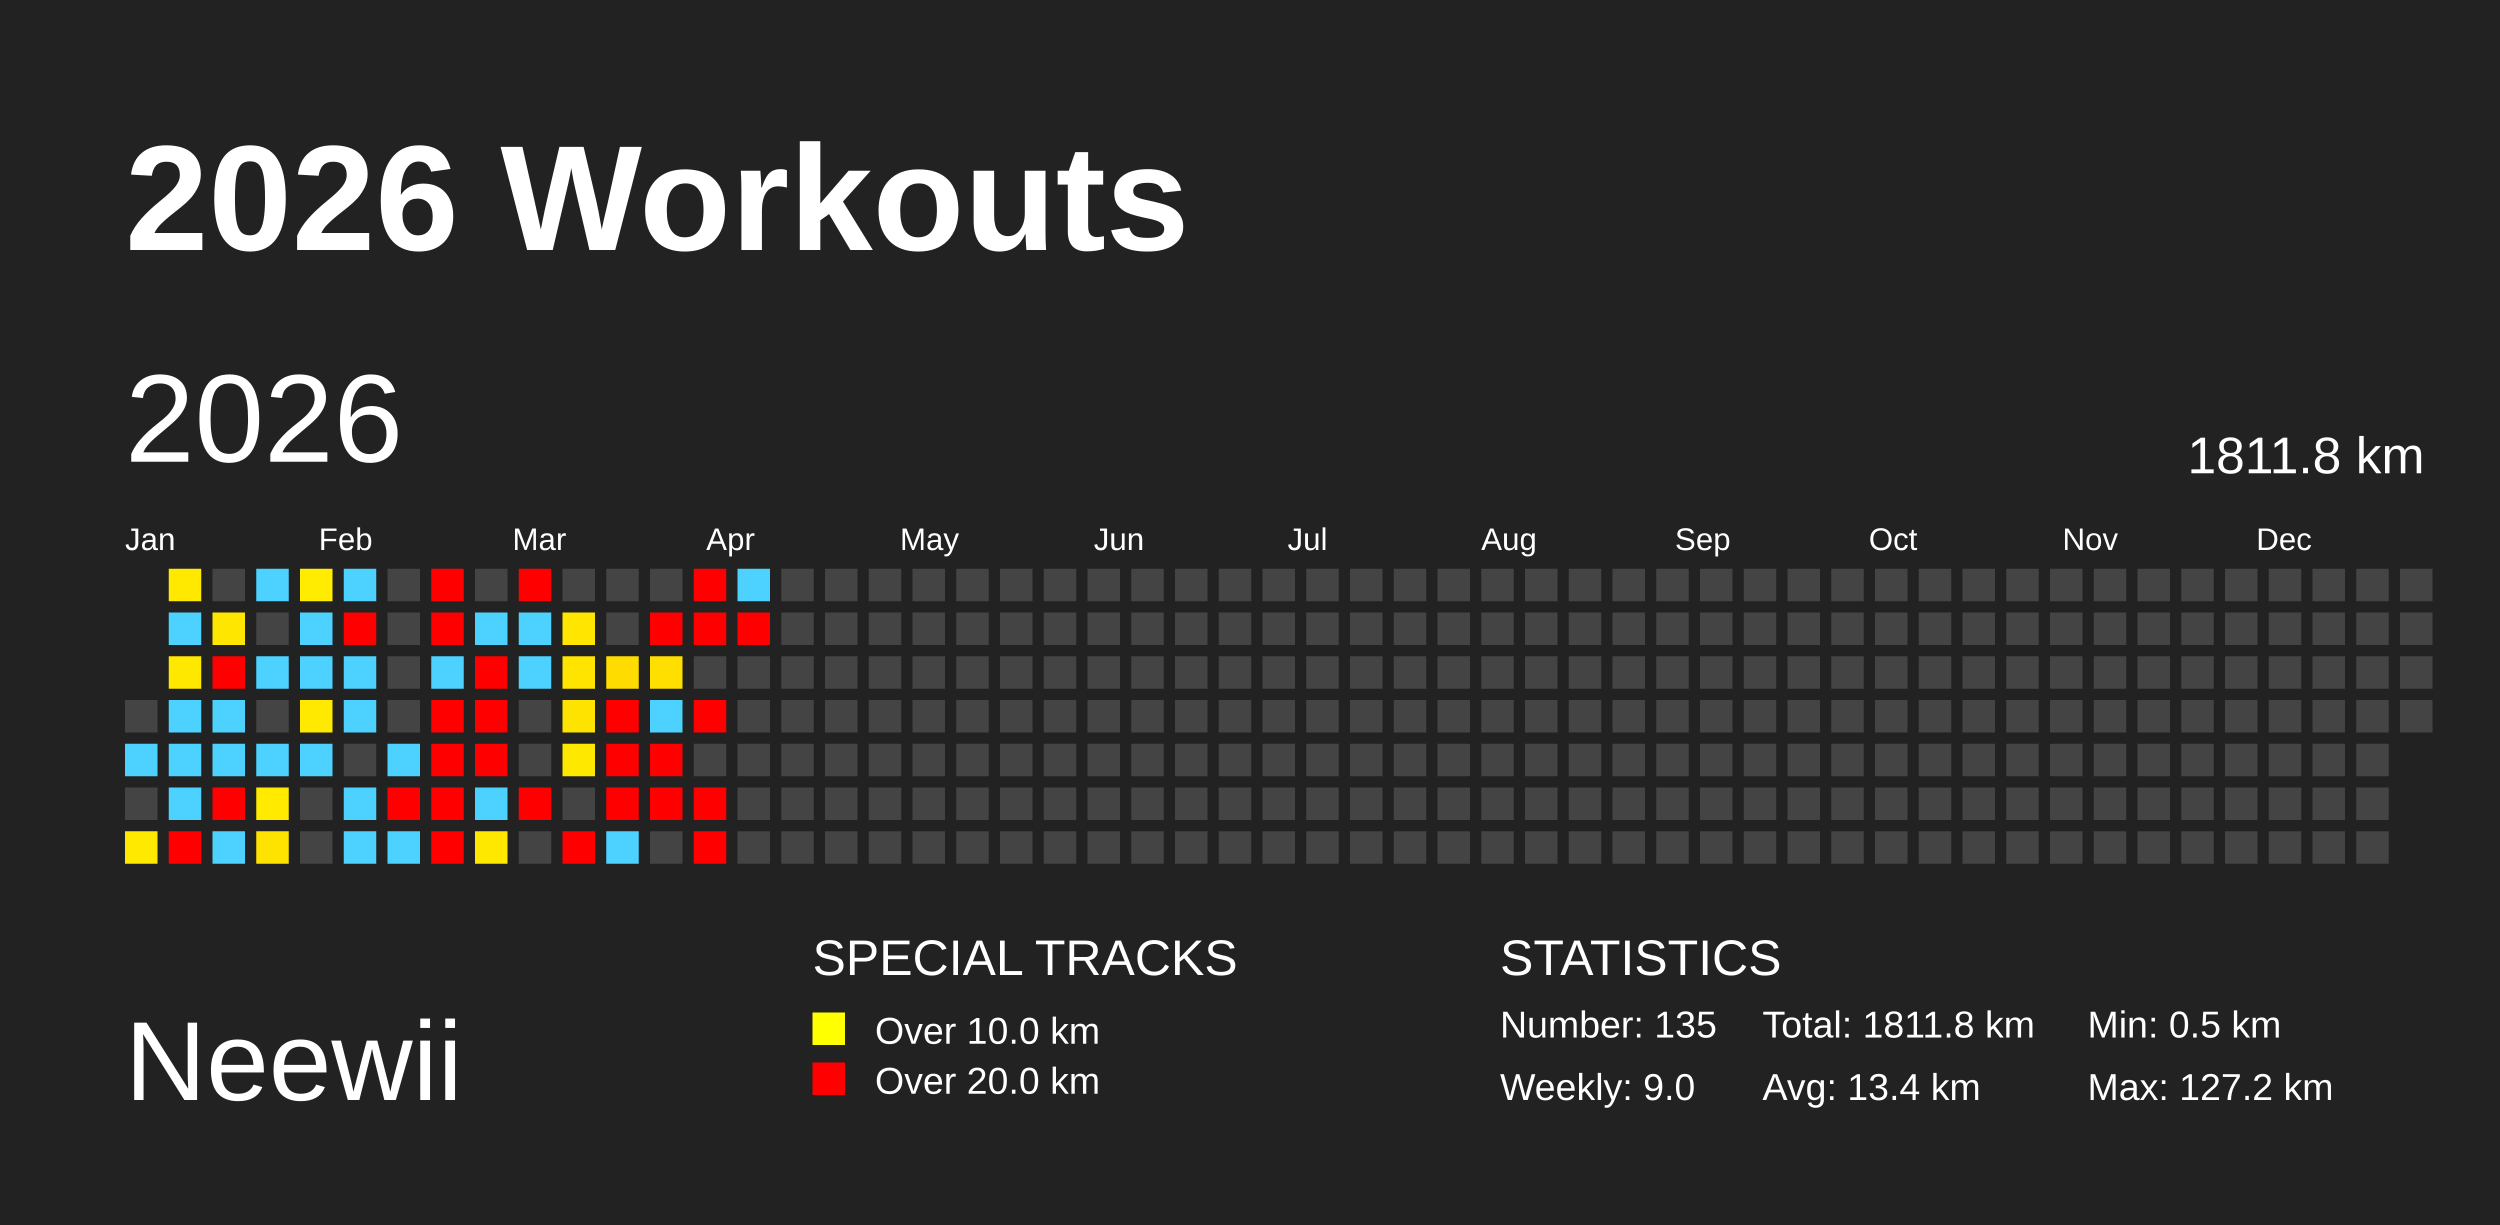
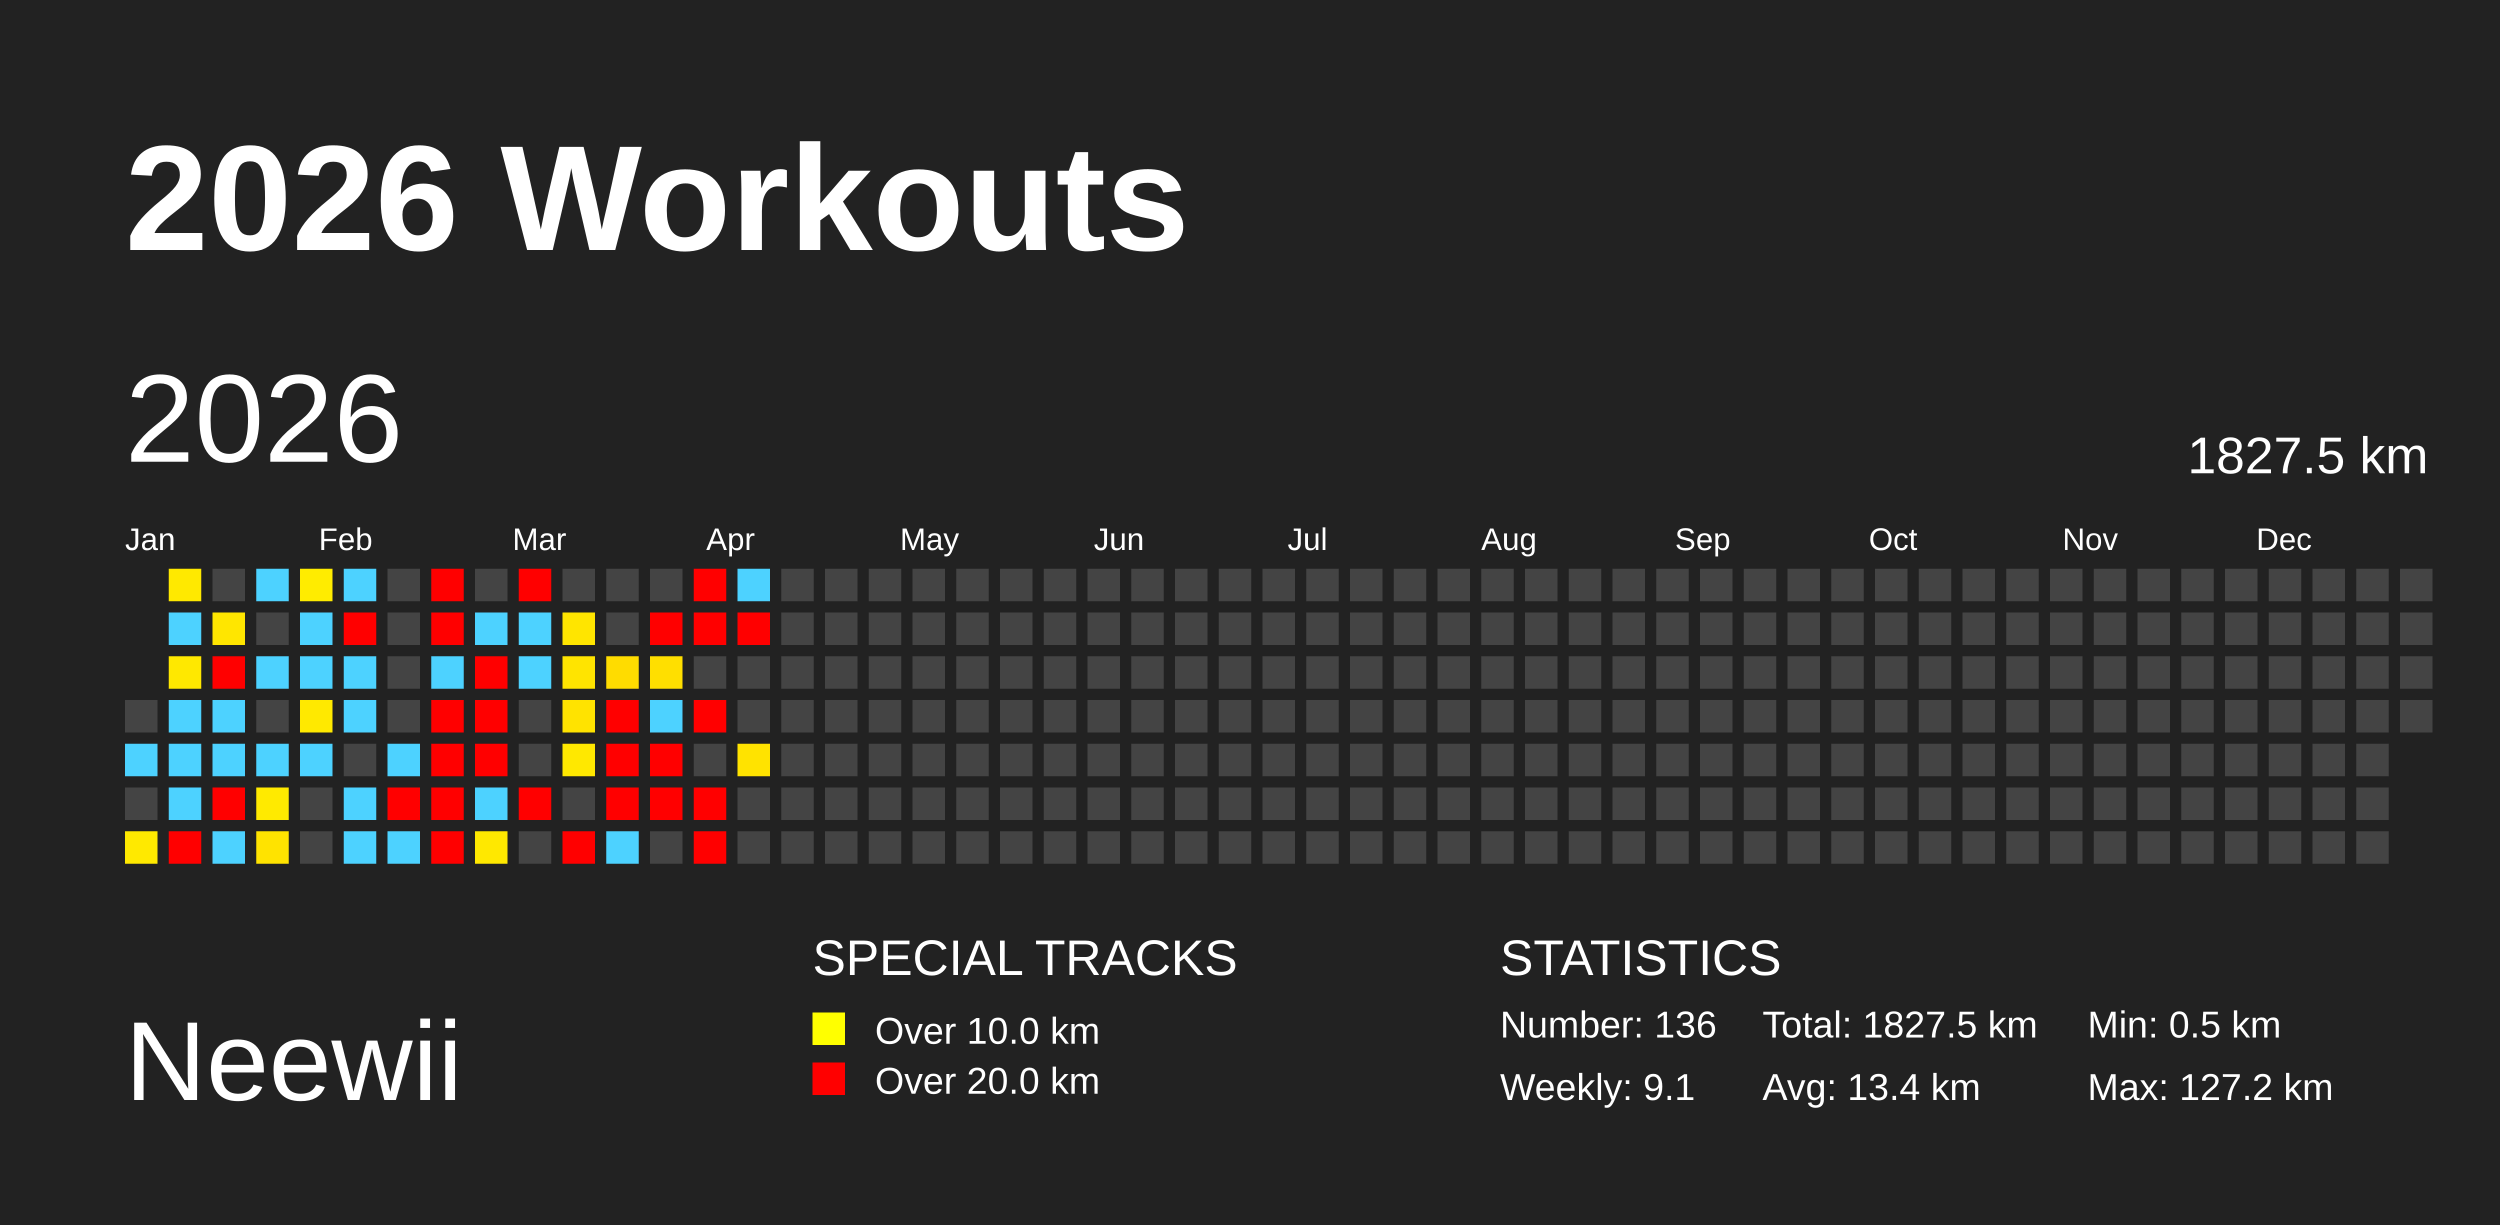
<svg xmlns="http://www.w3.org/2000/svg" baseProfile="full" height="98mm" version="1.1" viewBox="0,0,200,98" width="200mm">
  <defs />
  <rect fill="#222222" height="98" width="200" x="0" y="0" />
  <text fill="#FFFFFF" style="font-size:12px; font-family:Arial; font-weight:bold;" x="10" y="20">2026 Workouts</text>
  <text fill="#FFFFFF" style="font-size:9px; font-family:Arial" x="10" y="88">Neewii</text>
  <text fill="#FFFFFF" style="font-size:4px; font-family:Arial" x="65" y="78">SPECIAL TRACKS</text>
  <rect fill="yellow" height="2.6" width="2.6" x="65" y="81" />
  <text fill="#FFFFFF" style="font-size:3px; font-family:Arial" x="70" y="83.5">Over 10.0 km</text>
  <rect fill="red" height="2.6" width="2.6" x="65" y="85" />
  <text fill="#FFFFFF" style="font-size:3px; font-family:Arial" x="70" y="87.5">Over 20.0 km</text>
  <text fill="#FFFFFF" style="font-size:4px; font-family:Arial" x="120" y="78">STATISTICS</text>
-   <text fill="#FFFFFF" style="font-size:3px; font-family:Arial" x="120" y="83">Number: 135</text>
-   <text fill="#FFFFFF" style="font-size:3px; font-family:Arial" x="120" y="88">Weekly: 9.0</text>
-   <text fill="#FFFFFF" style="font-size:3px; font-family:Arial" x="141" y="83">Total: 1811.8 km</text>
+   <text fill="#FFFFFF" style="font-size:3px; font-family:Arial" x="120" y="83">Number: 136</text>
+   <text fill="#FFFFFF" style="font-size:3px; font-family:Arial" x="120" y="88">Weekly: 9.1</text>
+   <text fill="#FFFFFF" style="font-size:3px; font-family:Arial" x="141" y="83">Total: 1827.5 km</text>
  <text fill="#FFFFFF" style="font-size:3px; font-family:Arial" x="141" y="88">Avg: 13.4 km</text>
  <text fill="#FFFFFF" style="font-size:3px; font-family:Arial" x="167" y="83">Min: 0.5 km</text>
  <text fill="#FFFFFF" style="font-size:3px; font-family:Arial" x="167" y="88">Max: 127.2 km</text>
  <text dominant-baseline="hanging" fill="#FFFFFF" style="font-size:10.0px; font-family:Arial;" x="10" y="30">2026</text>
-   <text dominant-baseline="hanging" fill="#FFFFFF" style="font-size:4.125px; font-family:Arial;" x="175" y="35">1811.8 km</text>
+   <text dominant-baseline="hanging" fill="#FFFFFF" style="font-size:4.125px; font-family:Arial;" x="175" y="35">1827.5 km</text>
  <text fill="#FFFFFF" style="font-size:2.5px; font-family:Arial" x="10.0" y="44">Jan</text>
  <text fill="#FFFFFF" style="font-size:2.5px; font-family:Arial" x="25.5" y="44">Feb</text>
  <text fill="#FFFFFF" style="font-size:2.5px; font-family:Arial" x="41.0" y="44">Mar</text>
  <text fill="#FFFFFF" style="font-size:2.5px; font-family:Arial" x="56.5" y="44">Apr</text>
  <text fill="#FFFFFF" style="font-size:2.5px; font-family:Arial" x="72.0" y="44">May</text>
  <text fill="#FFFFFF" style="font-size:2.5px; font-family:Arial" x="87.5" y="44">Jun</text>
  <text fill="#FFFFFF" style="font-size:2.5px; font-family:Arial" x="103.0" y="44">Jul</text>
  <text fill="#FFFFFF" style="font-size:2.5px; font-family:Arial" x="118.5" y="44">Aug</text>
  <text fill="#FFFFFF" style="font-size:2.5px; font-family:Arial" x="134.0" y="44">Sep</text>
  <text fill="#FFFFFF" style="font-size:2.5px; font-family:Arial" x="149.5" y="44">Oct</text>
  <text fill="#FFFFFF" style="font-size:2.5px; font-family:Arial" x="165.0" y="44">Nov</text>
  <text fill="#FFFFFF" style="font-size:2.5px; font-family:Arial" x="180.5" y="44">Dec</text>
  <rect fill="#444444" height="2.6" width="2.6" x="10.0" y="56.0" />
  <rect fill="#4dd2ff" height="2.6" width="2.6" x="10.0" y="59.5" />
  <rect fill="#444444" height="2.6" width="2.6" x="10.0" y="63.0" />
  <rect fill="#ffe900" height="2.6" width="2.6" x="10.0" y="66.5" />
  <rect fill="#ffe900" height="2.6" width="2.6" x="13.5" y="45.5" />
  <rect fill="#4dd2ff" height="2.6" width="2.6" x="13.5" y="49.0" />
  <rect fill="#ffe800" height="2.6" width="2.6" x="13.5" y="52.5" />
  <rect fill="#4dd2ff" height="2.6" width="2.6" x="13.5" y="56.0" />
  <rect fill="#4dd2ff" height="2.6" width="2.6" x="13.5" y="59.5" />
  <rect fill="#4dd2ff" height="2.6" width="2.6" x="13.5" y="63.0" />
  <rect fill="red" height="2.6" width="2.6" x="13.5" y="66.5" />
  <rect fill="#444444" height="2.6" width="2.6" x="17.0" y="45.5" />
  <rect fill="#ffe600" height="2.6" width="2.6" x="17.0" y="49.0" />
  <rect fill="red" height="2.6" width="2.6" x="17.0" y="52.5" />
  <rect fill="#4dd2ff" height="2.6" width="2.6" x="17.0" y="56.0" />
  <rect fill="#4dd2ff" height="2.6" width="2.6" x="17.0" y="59.5" />
  <rect fill="red" height="2.6" width="2.6" x="17.0" y="63.0" />
  <rect fill="#4dd2ff" height="2.6" width="2.6" x="17.0" y="66.5" />
  <rect fill="#4dd2ff" height="2.6" width="2.6" x="20.5" y="45.5" />
  <rect fill="#444444" height="2.6" width="2.6" x="20.5" y="49.0" />
  <rect fill="#4dd2ff" height="2.6" width="2.6" x="20.5" y="52.5" />
  <rect fill="#444444" height="2.6" width="2.6" x="20.5" y="56.0" />
  <rect fill="#4dd2ff" height="2.6" width="2.6" x="20.5" y="59.5" />
  <rect fill="#ffea00" height="2.6" width="2.6" x="20.5" y="63.0" />
  <rect fill="#ffe300" height="2.6" width="2.6" x="20.5" y="66.5" />
  <rect fill="#ffec00" height="2.6" width="2.6" x="24.0" y="45.5" />
  <rect fill="#4dd2ff" height="2.6" width="2.6" x="24.0" y="49.0" />
  <rect fill="#4dd2ff" height="2.6" width="2.6" x="24.0" y="52.5" />
  <rect fill="#ffe900" height="2.6" width="2.6" x="24.0" y="56.0" />
  <rect fill="#4dd2ff" height="2.6" width="2.6" x="24.0" y="59.5" />
  <rect fill="#444444" height="2.6" width="2.6" x="24.0" y="63.0" />
  <rect fill="#444444" height="2.6" width="2.6" x="24.0" y="66.5" />
  <rect fill="#4dd2ff" height="2.6" width="2.6" x="27.5" y="45.5" />
  <rect fill="red" height="2.6" width="2.6" x="27.5" y="49.0" />
  <rect fill="#4dd2ff" height="2.6" width="2.6" x="27.5" y="52.5" />
  <rect fill="#4dd2ff" height="2.6" width="2.6" x="27.5" y="56.0" />
  <rect fill="#444444" height="2.6" width="2.6" x="27.5" y="59.5" />
  <rect fill="#4dd2ff" height="2.6" width="2.6" x="27.5" y="63.0" />
  <rect fill="#4dd2ff" height="2.6" width="2.6" x="27.5" y="66.5" />
  <rect fill="#444444" height="2.6" width="2.6" x="31.0" y="45.5" />
  <rect fill="#444444" height="2.6" width="2.6" x="31.0" y="49.0" />
  <rect fill="#444444" height="2.6" width="2.6" x="31.0" y="52.5" />
  <rect fill="#444444" height="2.6" width="2.6" x="31.0" y="56.0" />
  <rect fill="#4dd2ff" height="2.6" width="2.6" x="31.0" y="59.5" />
  <rect fill="red" height="2.6" width="2.6" x="31.0" y="63.0" />
  <rect fill="#4dd2ff" height="2.6" width="2.6" x="31.0" y="66.5" />
  <rect fill="red" height="2.6" width="2.6" x="34.5" y="45.5" />
  <rect fill="red" height="2.6" width="2.6" x="34.5" y="49.0" />
  <rect fill="#4dd2ff" height="2.6" width="2.6" x="34.5" y="52.5" />
  <rect fill="red" height="2.6" width="2.6" x="34.5" y="56.0" />
  <rect fill="red" height="2.6" width="2.6" x="34.5" y="59.5" />
  <rect fill="red" height="2.6" width="2.6" x="34.5" y="63.0" />
  <rect fill="red" height="2.6" width="2.6" x="34.5" y="66.5" />
  <rect fill="#444444" height="2.6" width="2.6" x="38.0" y="45.5" />
  <rect fill="#4dd2ff" height="2.6" width="2.6" x="38.0" y="49.0" />
  <rect fill="red" height="2.6" width="2.6" x="38.0" y="52.5" />
  <rect fill="red" height="2.6" width="2.6" x="38.0" y="56.0" />
  <rect fill="red" height="2.6" width="2.6" x="38.0" y="59.5" />
  <rect fill="#4dd2ff" height="2.6" width="2.6" x="38.0" y="63.0" />
  <rect fill="#ffe800" height="2.6" width="2.6" x="38.0" y="66.5" />
  <rect fill="red" height="2.6" width="2.6" x="41.5" y="45.5" />
  <rect fill="#4dd2ff" height="2.6" width="2.6" x="41.5" y="49.0" />
  <rect fill="#4dd2ff" height="2.6" width="2.6" x="41.5" y="52.5" />
  <rect fill="#444444" height="2.6" width="2.6" x="41.5" y="56.0" />
  <rect fill="#444444" height="2.6" width="2.6" x="41.5" y="59.5" />
  <rect fill="red" height="2.6" width="2.6" x="41.5" y="63.0" />
  <rect fill="#444444" height="2.6" width="2.6" x="41.5" y="66.5" />
  <rect fill="#444444" height="2.6" width="2.6" x="45.0" y="45.5" />
  <rect fill="#ffe500" height="2.6" width="2.6" x="45.0" y="49.0" />
  <rect fill="#ffe400" height="2.6" width="2.6" x="45.0" y="52.5" />
  <rect fill="#ffe300" height="2.6" width="2.6" x="45.0" y="56.0" />
  <rect fill="#ffe800" height="2.6" width="2.6" x="45.0" y="59.5" />
  <rect fill="#444444" height="2.6" width="2.6" x="45.0" y="63.0" />
  <rect fill="red" height="2.6" width="2.6" x="45.0" y="66.5" />
  <rect fill="#444444" height="2.6" width="2.6" x="48.5" y="45.5" />
  <rect fill="#444444" height="2.6" width="2.6" x="48.5" y="49.0" />
  <rect fill="#ffdc00" height="2.6" width="2.6" x="48.5" y="52.5" />
  <rect fill="red" height="2.6" width="2.6" x="48.5" y="56.0" />
  <rect fill="red" height="2.6" width="2.6" x="48.5" y="59.5" />
  <rect fill="red" height="2.6" width="2.6" x="48.5" y="63.0" />
  <rect fill="#4dd2ff" height="2.6" width="2.6" x="48.5" y="66.5" />
  <rect fill="#444444" height="2.6" width="2.6" x="52.0" y="45.5" />
  <rect fill="red" height="2.6" width="2.6" x="52.0" y="49.0" />
  <rect fill="#ffdf00" height="2.6" width="2.6" x="52.0" y="52.5" />
  <rect fill="#4dd2ff" height="2.6" width="2.6" x="52.0" y="56.0" />
  <rect fill="red" height="2.6" width="2.6" x="52.0" y="59.5" />
  <rect fill="red" height="2.6" width="2.6" x="52.0" y="63.0" />
  <rect fill="#444444" height="2.6" width="2.6" x="52.0" y="66.5" />
  <rect fill="red" height="2.6" width="2.6" x="55.5" y="45.5" />
  <rect fill="red" height="2.6" width="2.6" x="55.5" y="49.0" />
  <rect fill="#444444" height="2.6" width="2.6" x="55.5" y="52.5" />
  <rect fill="red" height="2.6" width="2.6" x="55.5" y="56.0" />
  <rect fill="#444444" height="2.6" width="2.6" x="55.5" y="59.5" />
  <rect fill="red" height="2.6" width="2.6" x="55.5" y="63.0" />
  <rect fill="red" height="2.6" width="2.6" x="55.5" y="66.5" />
  <rect fill="#4dd2ff" height="2.6" width="2.6" x="59.0" y="45.5" />
  <rect fill="red" height="2.6" width="2.6" x="59.0" y="49.0" />
  <rect fill="#444444" height="2.6" width="2.6" x="59.0" y="52.5" />
  <rect fill="#444444" height="2.6" width="2.6" x="59.0" y="56.0" />
-   <rect fill="#444444" height="2.6" width="2.6" x="59.0" y="59.5" />
+   <rect fill="#ffe300" height="2.6" width="2.6" x="59.0" y="59.5" />
  <rect fill="#444444" height="2.6" width="2.6" x="59.0" y="63.0" />
  <rect fill="#444444" height="2.6" width="2.6" x="59.0" y="66.5" />
  <rect fill="#444444" height="2.6" width="2.6" x="62.5" y="45.5" />
  <rect fill="#444444" height="2.6" width="2.6" x="62.5" y="49.0" />
  <rect fill="#444444" height="2.6" width="2.6" x="62.5" y="52.5" />
  <rect fill="#444444" height="2.6" width="2.6" x="62.5" y="56.0" />
  <rect fill="#444444" height="2.6" width="2.6" x="62.5" y="59.5" />
  <rect fill="#444444" height="2.6" width="2.6" x="62.5" y="63.0" />
  <rect fill="#444444" height="2.6" width="2.6" x="62.5" y="66.5" />
  <rect fill="#444444" height="2.6" width="2.6" x="66.0" y="45.5" />
  <rect fill="#444444" height="2.6" width="2.6" x="66.0" y="49.0" />
  <rect fill="#444444" height="2.6" width="2.6" x="66.0" y="52.5" />
  <rect fill="#444444" height="2.6" width="2.6" x="66.0" y="56.0" />
  <rect fill="#444444" height="2.6" width="2.6" x="66.0" y="59.5" />
  <rect fill="#444444" height="2.6" width="2.6" x="66.0" y="63.0" />
  <rect fill="#444444" height="2.6" width="2.6" x="66.0" y="66.5" />
  <rect fill="#444444" height="2.6" width="2.6" x="69.5" y="45.5" />
  <rect fill="#444444" height="2.6" width="2.6" x="69.5" y="49.0" />
  <rect fill="#444444" height="2.6" width="2.6" x="69.5" y="52.5" />
  <rect fill="#444444" height="2.6" width="2.6" x="69.5" y="56.0" />
  <rect fill="#444444" height="2.6" width="2.6" x="69.5" y="59.5" />
  <rect fill="#444444" height="2.6" width="2.6" x="69.5" y="63.0" />
  <rect fill="#444444" height="2.6" width="2.6" x="69.5" y="66.5" />
  <rect fill="#444444" height="2.6" width="2.6" x="73.0" y="45.5" />
  <rect fill="#444444" height="2.6" width="2.6" x="73.0" y="49.0" />
  <rect fill="#444444" height="2.6" width="2.6" x="73.0" y="52.5" />
  <rect fill="#444444" height="2.6" width="2.6" x="73.0" y="56.0" />
  <rect fill="#444444" height="2.6" width="2.6" x="73.0" y="59.5" />
  <rect fill="#444444" height="2.6" width="2.6" x="73.0" y="63.0" />
  <rect fill="#444444" height="2.6" width="2.6" x="73.0" y="66.5" />
  <rect fill="#444444" height="2.6" width="2.6" x="76.5" y="45.5" />
  <rect fill="#444444" height="2.6" width="2.6" x="76.5" y="49.0" />
  <rect fill="#444444" height="2.6" width="2.6" x="76.5" y="52.5" />
  <rect fill="#444444" height="2.6" width="2.6" x="76.5" y="56.0" />
  <rect fill="#444444" height="2.6" width="2.6" x="76.5" y="59.5" />
  <rect fill="#444444" height="2.6" width="2.6" x="76.5" y="63.0" />
  <rect fill="#444444" height="2.6" width="2.6" x="76.5" y="66.5" />
  <rect fill="#444444" height="2.6" width="2.6" x="80.0" y="45.5" />
  <rect fill="#444444" height="2.6" width="2.6" x="80.0" y="49.0" />
  <rect fill="#444444" height="2.6" width="2.6" x="80.0" y="52.5" />
  <rect fill="#444444" height="2.6" width="2.6" x="80.0" y="56.0" />
  <rect fill="#444444" height="2.6" width="2.6" x="80.0" y="59.5" />
  <rect fill="#444444" height="2.6" width="2.6" x="80.0" y="63.0" />
  <rect fill="#444444" height="2.6" width="2.6" x="80.0" y="66.5" />
  <rect fill="#444444" height="2.6" width="2.6" x="83.5" y="45.5" />
  <rect fill="#444444" height="2.6" width="2.6" x="83.5" y="49.0" />
  <rect fill="#444444" height="2.6" width="2.6" x="83.5" y="52.5" />
  <rect fill="#444444" height="2.6" width="2.6" x="83.5" y="56.0" />
  <rect fill="#444444" height="2.6" width="2.6" x="83.5" y="59.5" />
  <rect fill="#444444" height="2.6" width="2.6" x="83.5" y="63.0" />
  <rect fill="#444444" height="2.6" width="2.6" x="83.5" y="66.5" />
  <rect fill="#444444" height="2.6" width="2.6" x="87.0" y="45.5" />
  <rect fill="#444444" height="2.6" width="2.6" x="87.0" y="49.0" />
  <rect fill="#444444" height="2.6" width="2.6" x="87.0" y="52.5" />
  <rect fill="#444444" height="2.6" width="2.6" x="87.0" y="56.0" />
  <rect fill="#444444" height="2.6" width="2.6" x="87.0" y="59.5" />
  <rect fill="#444444" height="2.6" width="2.6" x="87.0" y="63.0" />
  <rect fill="#444444" height="2.6" width="2.6" x="87.0" y="66.5" />
  <rect fill="#444444" height="2.6" width="2.6" x="90.5" y="45.5" />
  <rect fill="#444444" height="2.6" width="2.6" x="90.5" y="49.0" />
  <rect fill="#444444" height="2.6" width="2.6" x="90.5" y="52.5" />
  <rect fill="#444444" height="2.6" width="2.6" x="90.5" y="56.0" />
  <rect fill="#444444" height="2.6" width="2.6" x="90.5" y="59.5" />
  <rect fill="#444444" height="2.6" width="2.6" x="90.5" y="63.0" />
  <rect fill="#444444" height="2.6" width="2.6" x="90.5" y="66.5" />
  <rect fill="#444444" height="2.6" width="2.6" x="94.0" y="45.5" />
  <rect fill="#444444" height="2.6" width="2.6" x="94.0" y="49.0" />
  <rect fill="#444444" height="2.6" width="2.6" x="94.0" y="52.5" />
  <rect fill="#444444" height="2.6" width="2.6" x="94.0" y="56.0" />
  <rect fill="#444444" height="2.6" width="2.6" x="94.0" y="59.5" />
  <rect fill="#444444" height="2.6" width="2.6" x="94.0" y="63.0" />
  <rect fill="#444444" height="2.6" width="2.6" x="94.0" y="66.5" />
  <rect fill="#444444" height="2.6" width="2.6" x="97.5" y="45.5" />
  <rect fill="#444444" height="2.6" width="2.6" x="97.5" y="49.0" />
  <rect fill="#444444" height="2.6" width="2.6" x="97.5" y="52.5" />
  <rect fill="#444444" height="2.6" width="2.6" x="97.5" y="56.0" />
  <rect fill="#444444" height="2.6" width="2.6" x="97.5" y="59.5" />
  <rect fill="#444444" height="2.6" width="2.6" x="97.5" y="63.0" />
  <rect fill="#444444" height="2.6" width="2.6" x="97.5" y="66.5" />
  <rect fill="#444444" height="2.6" width="2.6" x="101.0" y="45.5" />
  <rect fill="#444444" height="2.6" width="2.6" x="101.0" y="49.0" />
  <rect fill="#444444" height="2.6" width="2.6" x="101.0" y="52.5" />
  <rect fill="#444444" height="2.6" width="2.6" x="101.0" y="56.0" />
  <rect fill="#444444" height="2.6" width="2.6" x="101.0" y="59.5" />
  <rect fill="#444444" height="2.6" width="2.6" x="101.0" y="63.0" />
  <rect fill="#444444" height="2.6" width="2.6" x="101.0" y="66.5" />
  <rect fill="#444444" height="2.6" width="2.6" x="104.5" y="45.5" />
  <rect fill="#444444" height="2.6" width="2.6" x="104.5" y="49.0" />
  <rect fill="#444444" height="2.6" width="2.6" x="104.5" y="52.5" />
  <rect fill="#444444" height="2.6" width="2.6" x="104.5" y="56.0" />
  <rect fill="#444444" height="2.6" width="2.6" x="104.5" y="59.5" />
  <rect fill="#444444" height="2.6" width="2.6" x="104.5" y="63.0" />
  <rect fill="#444444" height="2.6" width="2.6" x="104.5" y="66.5" />
  <rect fill="#444444" height="2.6" width="2.6" x="108.0" y="45.5" />
  <rect fill="#444444" height="2.6" width="2.6" x="108.0" y="49.0" />
  <rect fill="#444444" height="2.6" width="2.6" x="108.0" y="52.5" />
  <rect fill="#444444" height="2.6" width="2.6" x="108.0" y="56.0" />
  <rect fill="#444444" height="2.6" width="2.6" x="108.0" y="59.5" />
  <rect fill="#444444" height="2.6" width="2.6" x="108.0" y="63.0" />
  <rect fill="#444444" height="2.6" width="2.6" x="108.0" y="66.5" />
  <rect fill="#444444" height="2.6" width="2.6" x="111.5" y="45.5" />
  <rect fill="#444444" height="2.6" width="2.6" x="111.5" y="49.0" />
  <rect fill="#444444" height="2.6" width="2.6" x="111.5" y="52.5" />
  <rect fill="#444444" height="2.6" width="2.6" x="111.5" y="56.0" />
  <rect fill="#444444" height="2.6" width="2.6" x="111.5" y="59.5" />
  <rect fill="#444444" height="2.6" width="2.6" x="111.5" y="63.0" />
  <rect fill="#444444" height="2.6" width="2.6" x="111.5" y="66.5" />
  <rect fill="#444444" height="2.6" width="2.6" x="115.0" y="45.5" />
  <rect fill="#444444" height="2.6" width="2.6" x="115.0" y="49.0" />
  <rect fill="#444444" height="2.6" width="2.6" x="115.0" y="52.5" />
  <rect fill="#444444" height="2.6" width="2.6" x="115.0" y="56.0" />
  <rect fill="#444444" height="2.6" width="2.6" x="115.0" y="59.5" />
  <rect fill="#444444" height="2.6" width="2.6" x="115.0" y="63.0" />
  <rect fill="#444444" height="2.6" width="2.6" x="115.0" y="66.5" />
  <rect fill="#444444" height="2.6" width="2.6" x="118.5" y="45.5" />
  <rect fill="#444444" height="2.6" width="2.6" x="118.5" y="49.0" />
  <rect fill="#444444" height="2.6" width="2.6" x="118.5" y="52.5" />
  <rect fill="#444444" height="2.6" width="2.6" x="118.5" y="56.0" />
  <rect fill="#444444" height="2.6" width="2.6" x="118.5" y="59.5" />
  <rect fill="#444444" height="2.6" width="2.6" x="118.5" y="63.0" />
  <rect fill="#444444" height="2.6" width="2.6" x="118.5" y="66.5" />
  <rect fill="#444444" height="2.6" width="2.6" x="122.0" y="45.5" />
  <rect fill="#444444" height="2.6" width="2.6" x="122.0" y="49.0" />
  <rect fill="#444444" height="2.6" width="2.6" x="122.0" y="52.5" />
  <rect fill="#444444" height="2.6" width="2.6" x="122.0" y="56.0" />
  <rect fill="#444444" height="2.6" width="2.6" x="122.0" y="59.5" />
  <rect fill="#444444" height="2.6" width="2.6" x="122.0" y="63.0" />
  <rect fill="#444444" height="2.6" width="2.6" x="122.0" y="66.5" />
  <rect fill="#444444" height="2.6" width="2.6" x="125.5" y="45.5" />
  <rect fill="#444444" height="2.6" width="2.6" x="125.5" y="49.0" />
  <rect fill="#444444" height="2.6" width="2.6" x="125.5" y="52.5" />
  <rect fill="#444444" height="2.6" width="2.6" x="125.5" y="56.0" />
  <rect fill="#444444" height="2.6" width="2.6" x="125.5" y="59.5" />
  <rect fill="#444444" height="2.6" width="2.6" x="125.5" y="63.0" />
  <rect fill="#444444" height="2.6" width="2.6" x="125.5" y="66.5" />
  <rect fill="#444444" height="2.6" width="2.6" x="129.0" y="45.5" />
  <rect fill="#444444" height="2.6" width="2.6" x="129.0" y="49.0" />
  <rect fill="#444444" height="2.6" width="2.6" x="129.0" y="52.5" />
  <rect fill="#444444" height="2.6" width="2.6" x="129.0" y="56.0" />
  <rect fill="#444444" height="2.6" width="2.6" x="129.0" y="59.5" />
  <rect fill="#444444" height="2.6" width="2.6" x="129.0" y="63.0" />
  <rect fill="#444444" height="2.6" width="2.6" x="129.0" y="66.5" />
  <rect fill="#444444" height="2.6" width="2.6" x="132.5" y="45.5" />
  <rect fill="#444444" height="2.6" width="2.6" x="132.5" y="49.0" />
  <rect fill="#444444" height="2.6" width="2.6" x="132.5" y="52.5" />
  <rect fill="#444444" height="2.6" width="2.6" x="132.5" y="56.0" />
  <rect fill="#444444" height="2.6" width="2.6" x="132.5" y="59.5" />
  <rect fill="#444444" height="2.6" width="2.6" x="132.5" y="63.0" />
  <rect fill="#444444" height="2.6" width="2.6" x="132.5" y="66.5" />
  <rect fill="#444444" height="2.6" width="2.6" x="136.0" y="45.5" />
  <rect fill="#444444" height="2.6" width="2.6" x="136.0" y="49.0" />
  <rect fill="#444444" height="2.6" width="2.6" x="136.0" y="52.5" />
  <rect fill="#444444" height="2.6" width="2.6" x="136.0" y="56.0" />
  <rect fill="#444444" height="2.6" width="2.6" x="136.0" y="59.5" />
  <rect fill="#444444" height="2.6" width="2.6" x="136.0" y="63.0" />
  <rect fill="#444444" height="2.6" width="2.6" x="136.0" y="66.5" />
  <rect fill="#444444" height="2.6" width="2.6" x="139.5" y="45.5" />
  <rect fill="#444444" height="2.6" width="2.6" x="139.5" y="49.0" />
  <rect fill="#444444" height="2.6" width="2.6" x="139.5" y="52.5" />
  <rect fill="#444444" height="2.6" width="2.6" x="139.5" y="56.0" />
  <rect fill="#444444" height="2.6" width="2.6" x="139.5" y="59.5" />
  <rect fill="#444444" height="2.6" width="2.6" x="139.5" y="63.0" />
  <rect fill="#444444" height="2.6" width="2.6" x="139.5" y="66.5" />
  <rect fill="#444444" height="2.6" width="2.6" x="143.0" y="45.5" />
  <rect fill="#444444" height="2.6" width="2.6" x="143.0" y="49.0" />
  <rect fill="#444444" height="2.6" width="2.6" x="143.0" y="52.5" />
  <rect fill="#444444" height="2.6" width="2.6" x="143.0" y="56.0" />
  <rect fill="#444444" height="2.6" width="2.6" x="143.0" y="59.5" />
  <rect fill="#444444" height="2.6" width="2.6" x="143.0" y="63.0" />
  <rect fill="#444444" height="2.6" width="2.6" x="143.0" y="66.5" />
  <rect fill="#444444" height="2.6" width="2.6" x="146.5" y="45.5" />
  <rect fill="#444444" height="2.6" width="2.6" x="146.5" y="49.0" />
  <rect fill="#444444" height="2.6" width="2.6" x="146.5" y="52.5" />
  <rect fill="#444444" height="2.6" width="2.6" x="146.5" y="56.0" />
  <rect fill="#444444" height="2.6" width="2.6" x="146.5" y="59.5" />
  <rect fill="#444444" height="2.6" width="2.6" x="146.5" y="63.0" />
  <rect fill="#444444" height="2.6" width="2.6" x="146.5" y="66.5" />
  <rect fill="#444444" height="2.6" width="2.6" x="150.0" y="45.5" />
  <rect fill="#444444" height="2.6" width="2.6" x="150.0" y="49.0" />
  <rect fill="#444444" height="2.6" width="2.6" x="150.0" y="52.5" />
  <rect fill="#444444" height="2.6" width="2.6" x="150.0" y="56.0" />
  <rect fill="#444444" height="2.6" width="2.6" x="150.0" y="59.5" />
  <rect fill="#444444" height="2.6" width="2.6" x="150.0" y="63.0" />
  <rect fill="#444444" height="2.6" width="2.6" x="150.0" y="66.5" />
  <rect fill="#444444" height="2.6" width="2.6" x="153.5" y="45.5" />
  <rect fill="#444444" height="2.6" width="2.6" x="153.5" y="49.0" />
  <rect fill="#444444" height="2.6" width="2.6" x="153.5" y="52.5" />
  <rect fill="#444444" height="2.6" width="2.6" x="153.5" y="56.0" />
  <rect fill="#444444" height="2.6" width="2.6" x="153.5" y="59.5" />
  <rect fill="#444444" height="2.6" width="2.6" x="153.5" y="63.0" />
  <rect fill="#444444" height="2.6" width="2.6" x="153.5" y="66.5" />
  <rect fill="#444444" height="2.6" width="2.6" x="157.0" y="45.5" />
  <rect fill="#444444" height="2.6" width="2.6" x="157.0" y="49.0" />
  <rect fill="#444444" height="2.6" width="2.6" x="157.0" y="52.5" />
  <rect fill="#444444" height="2.6" width="2.6" x="157.0" y="56.0" />
  <rect fill="#444444" height="2.6" width="2.6" x="157.0" y="59.5" />
  <rect fill="#444444" height="2.6" width="2.6" x="157.0" y="63.0" />
  <rect fill="#444444" height="2.6" width="2.6" x="157.0" y="66.5" />
  <rect fill="#444444" height="2.6" width="2.6" x="160.5" y="45.5" />
  <rect fill="#444444" height="2.6" width="2.6" x="160.5" y="49.0" />
  <rect fill="#444444" height="2.6" width="2.6" x="160.5" y="52.5" />
  <rect fill="#444444" height="2.6" width="2.6" x="160.5" y="56.0" />
  <rect fill="#444444" height="2.6" width="2.6" x="160.5" y="59.5" />
  <rect fill="#444444" height="2.6" width="2.6" x="160.5" y="63.0" />
  <rect fill="#444444" height="2.6" width="2.6" x="160.5" y="66.5" />
  <rect fill="#444444" height="2.6" width="2.6" x="164.0" y="45.5" />
  <rect fill="#444444" height="2.6" width="2.6" x="164.0" y="49.0" />
  <rect fill="#444444" height="2.6" width="2.6" x="164.0" y="52.5" />
  <rect fill="#444444" height="2.6" width="2.6" x="164.0" y="56.0" />
  <rect fill="#444444" height="2.6" width="2.6" x="164.0" y="59.5" />
  <rect fill="#444444" height="2.6" width="2.6" x="164.0" y="63.0" />
  <rect fill="#444444" height="2.6" width="2.6" x="164.0" y="66.5" />
  <rect fill="#444444" height="2.6" width="2.6" x="167.5" y="45.5" />
  <rect fill="#444444" height="2.6" width="2.6" x="167.5" y="49.0" />
  <rect fill="#444444" height="2.6" width="2.6" x="167.5" y="52.5" />
  <rect fill="#444444" height="2.6" width="2.6" x="167.5" y="56.0" />
  <rect fill="#444444" height="2.6" width="2.6" x="167.5" y="59.5" />
  <rect fill="#444444" height="2.6" width="2.6" x="167.5" y="63.0" />
  <rect fill="#444444" height="2.6" width="2.6" x="167.5" y="66.5" />
  <rect fill="#444444" height="2.6" width="2.6" x="171.0" y="45.5" />
  <rect fill="#444444" height="2.6" width="2.6" x="171.0" y="49.0" />
  <rect fill="#444444" height="2.6" width="2.6" x="171.0" y="52.5" />
  <rect fill="#444444" height="2.6" width="2.6" x="171.0" y="56.0" />
  <rect fill="#444444" height="2.6" width="2.6" x="171.0" y="59.5" />
  <rect fill="#444444" height="2.6" width="2.6" x="171.0" y="63.0" />
  <rect fill="#444444" height="2.6" width="2.6" x="171.0" y="66.5" />
  <rect fill="#444444" height="2.6" width="2.6" x="174.5" y="45.5" />
  <rect fill="#444444" height="2.6" width="2.6" x="174.5" y="49.0" />
  <rect fill="#444444" height="2.6" width="2.6" x="174.5" y="52.5" />
  <rect fill="#444444" height="2.6" width="2.6" x="174.5" y="56.0" />
  <rect fill="#444444" height="2.6" width="2.6" x="174.5" y="59.5" />
  <rect fill="#444444" height="2.6" width="2.6" x="174.5" y="63.0" />
  <rect fill="#444444" height="2.6" width="2.6" x="174.5" y="66.5" />
  <rect fill="#444444" height="2.6" width="2.6" x="178.0" y="45.5" />
  <rect fill="#444444" height="2.6" width="2.6" x="178.0" y="49.0" />
  <rect fill="#444444" height="2.6" width="2.6" x="178.0" y="52.5" />
  <rect fill="#444444" height="2.6" width="2.6" x="178.0" y="56.0" />
  <rect fill="#444444" height="2.6" width="2.6" x="178.0" y="59.5" />
  <rect fill="#444444" height="2.6" width="2.6" x="178.0" y="63.0" />
  <rect fill="#444444" height="2.6" width="2.6" x="178.0" y="66.5" />
  <rect fill="#444444" height="2.6" width="2.6" x="181.5" y="45.5" />
  <rect fill="#444444" height="2.6" width="2.6" x="181.5" y="49.0" />
  <rect fill="#444444" height="2.6" width="2.6" x="181.5" y="52.5" />
  <rect fill="#444444" height="2.6" width="2.6" x="181.5" y="56.0" />
  <rect fill="#444444" height="2.6" width="2.6" x="181.5" y="59.5" />
  <rect fill="#444444" height="2.6" width="2.6" x="181.5" y="63.0" />
  <rect fill="#444444" height="2.6" width="2.6" x="181.5" y="66.5" />
  <rect fill="#444444" height="2.6" width="2.6" x="185.0" y="45.5" />
  <rect fill="#444444" height="2.6" width="2.6" x="185.0" y="49.0" />
  <rect fill="#444444" height="2.6" width="2.6" x="185.0" y="52.5" />
  <rect fill="#444444" height="2.6" width="2.6" x="185.0" y="56.0" />
  <rect fill="#444444" height="2.6" width="2.6" x="185.0" y="59.5" />
  <rect fill="#444444" height="2.6" width="2.6" x="185.0" y="63.0" />
  <rect fill="#444444" height="2.6" width="2.6" x="185.0" y="66.5" />
  <rect fill="#444444" height="2.6" width="2.6" x="188.5" y="45.5" />
  <rect fill="#444444" height="2.6" width="2.6" x="188.5" y="49.0" />
  <rect fill="#444444" height="2.6" width="2.6" x="188.5" y="52.5" />
  <rect fill="#444444" height="2.6" width="2.6" x="188.5" y="56.0" />
  <rect fill="#444444" height="2.6" width="2.6" x="188.5" y="59.5" />
  <rect fill="#444444" height="2.6" width="2.6" x="188.5" y="63.0" />
  <rect fill="#444444" height="2.6" width="2.6" x="188.5" y="66.5" />
  <rect fill="#444444" height="2.6" width="2.6" x="192.0" y="45.5" />
  <rect fill="#444444" height="2.6" width="2.6" x="192.0" y="49.0" />
  <rect fill="#444444" height="2.6" width="2.6" x="192.0" y="52.5" />
  <rect fill="#444444" height="2.6" width="2.6" x="192.0" y="56.0" />
</svg>
